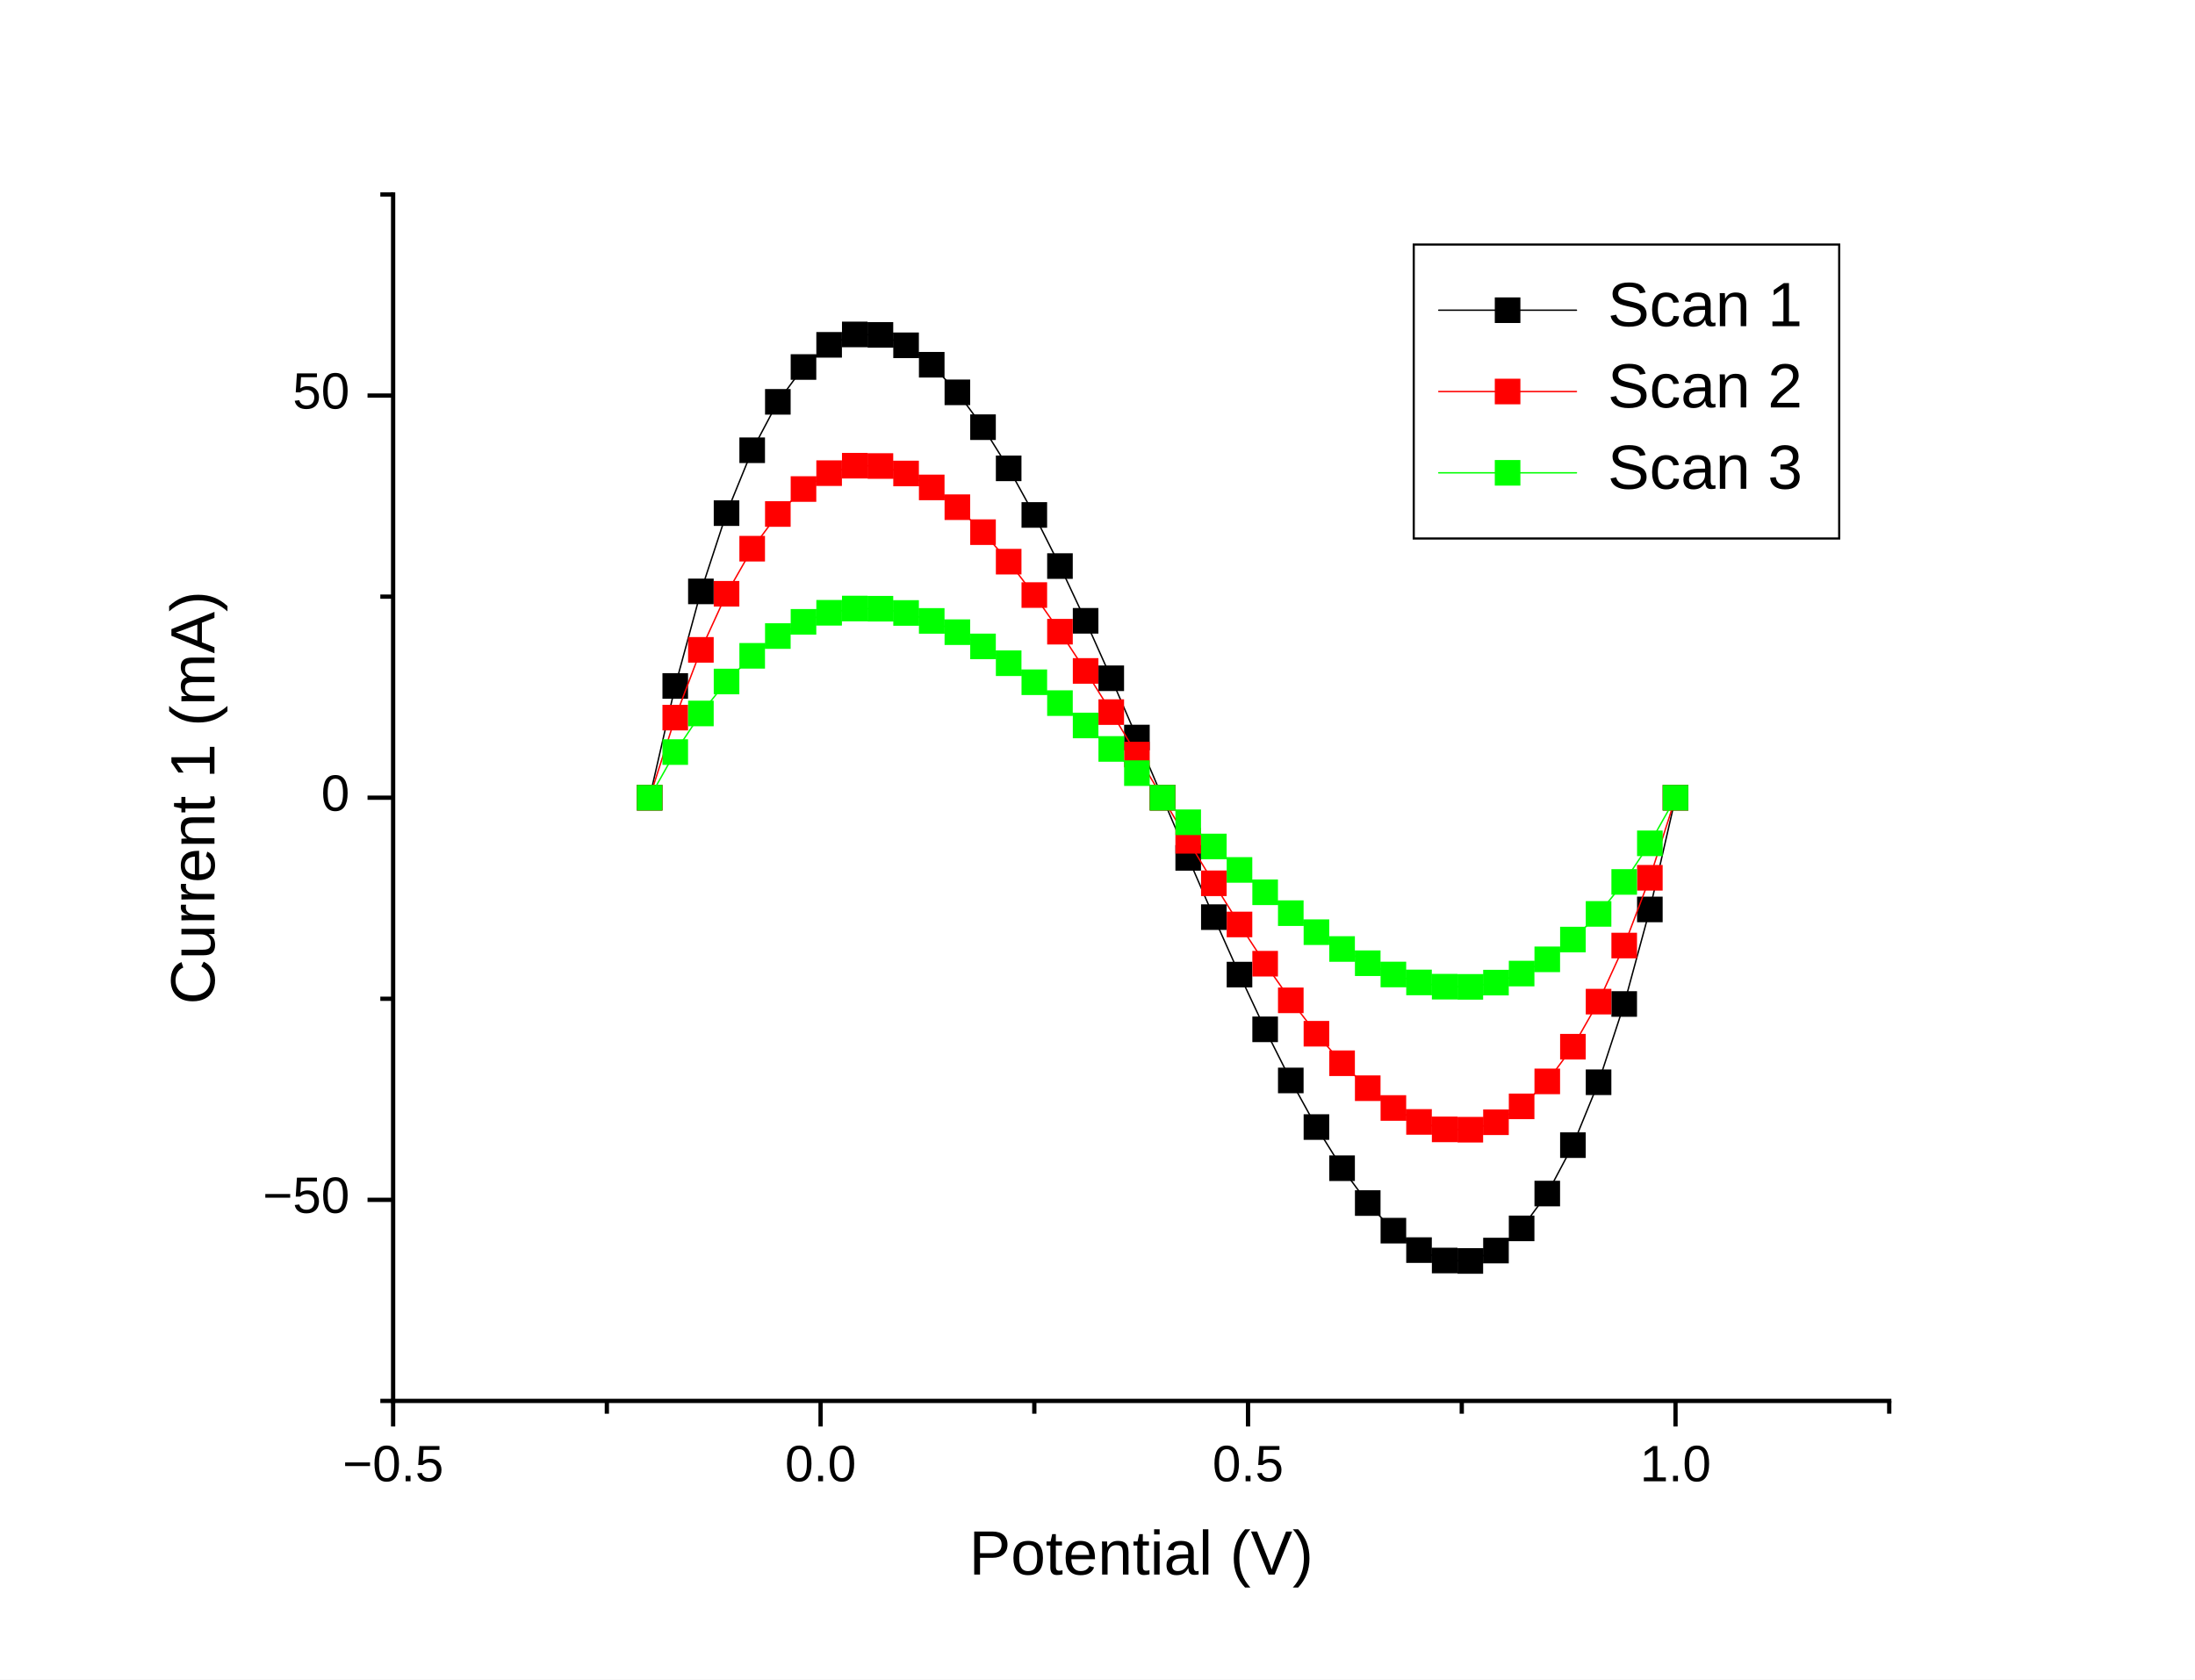
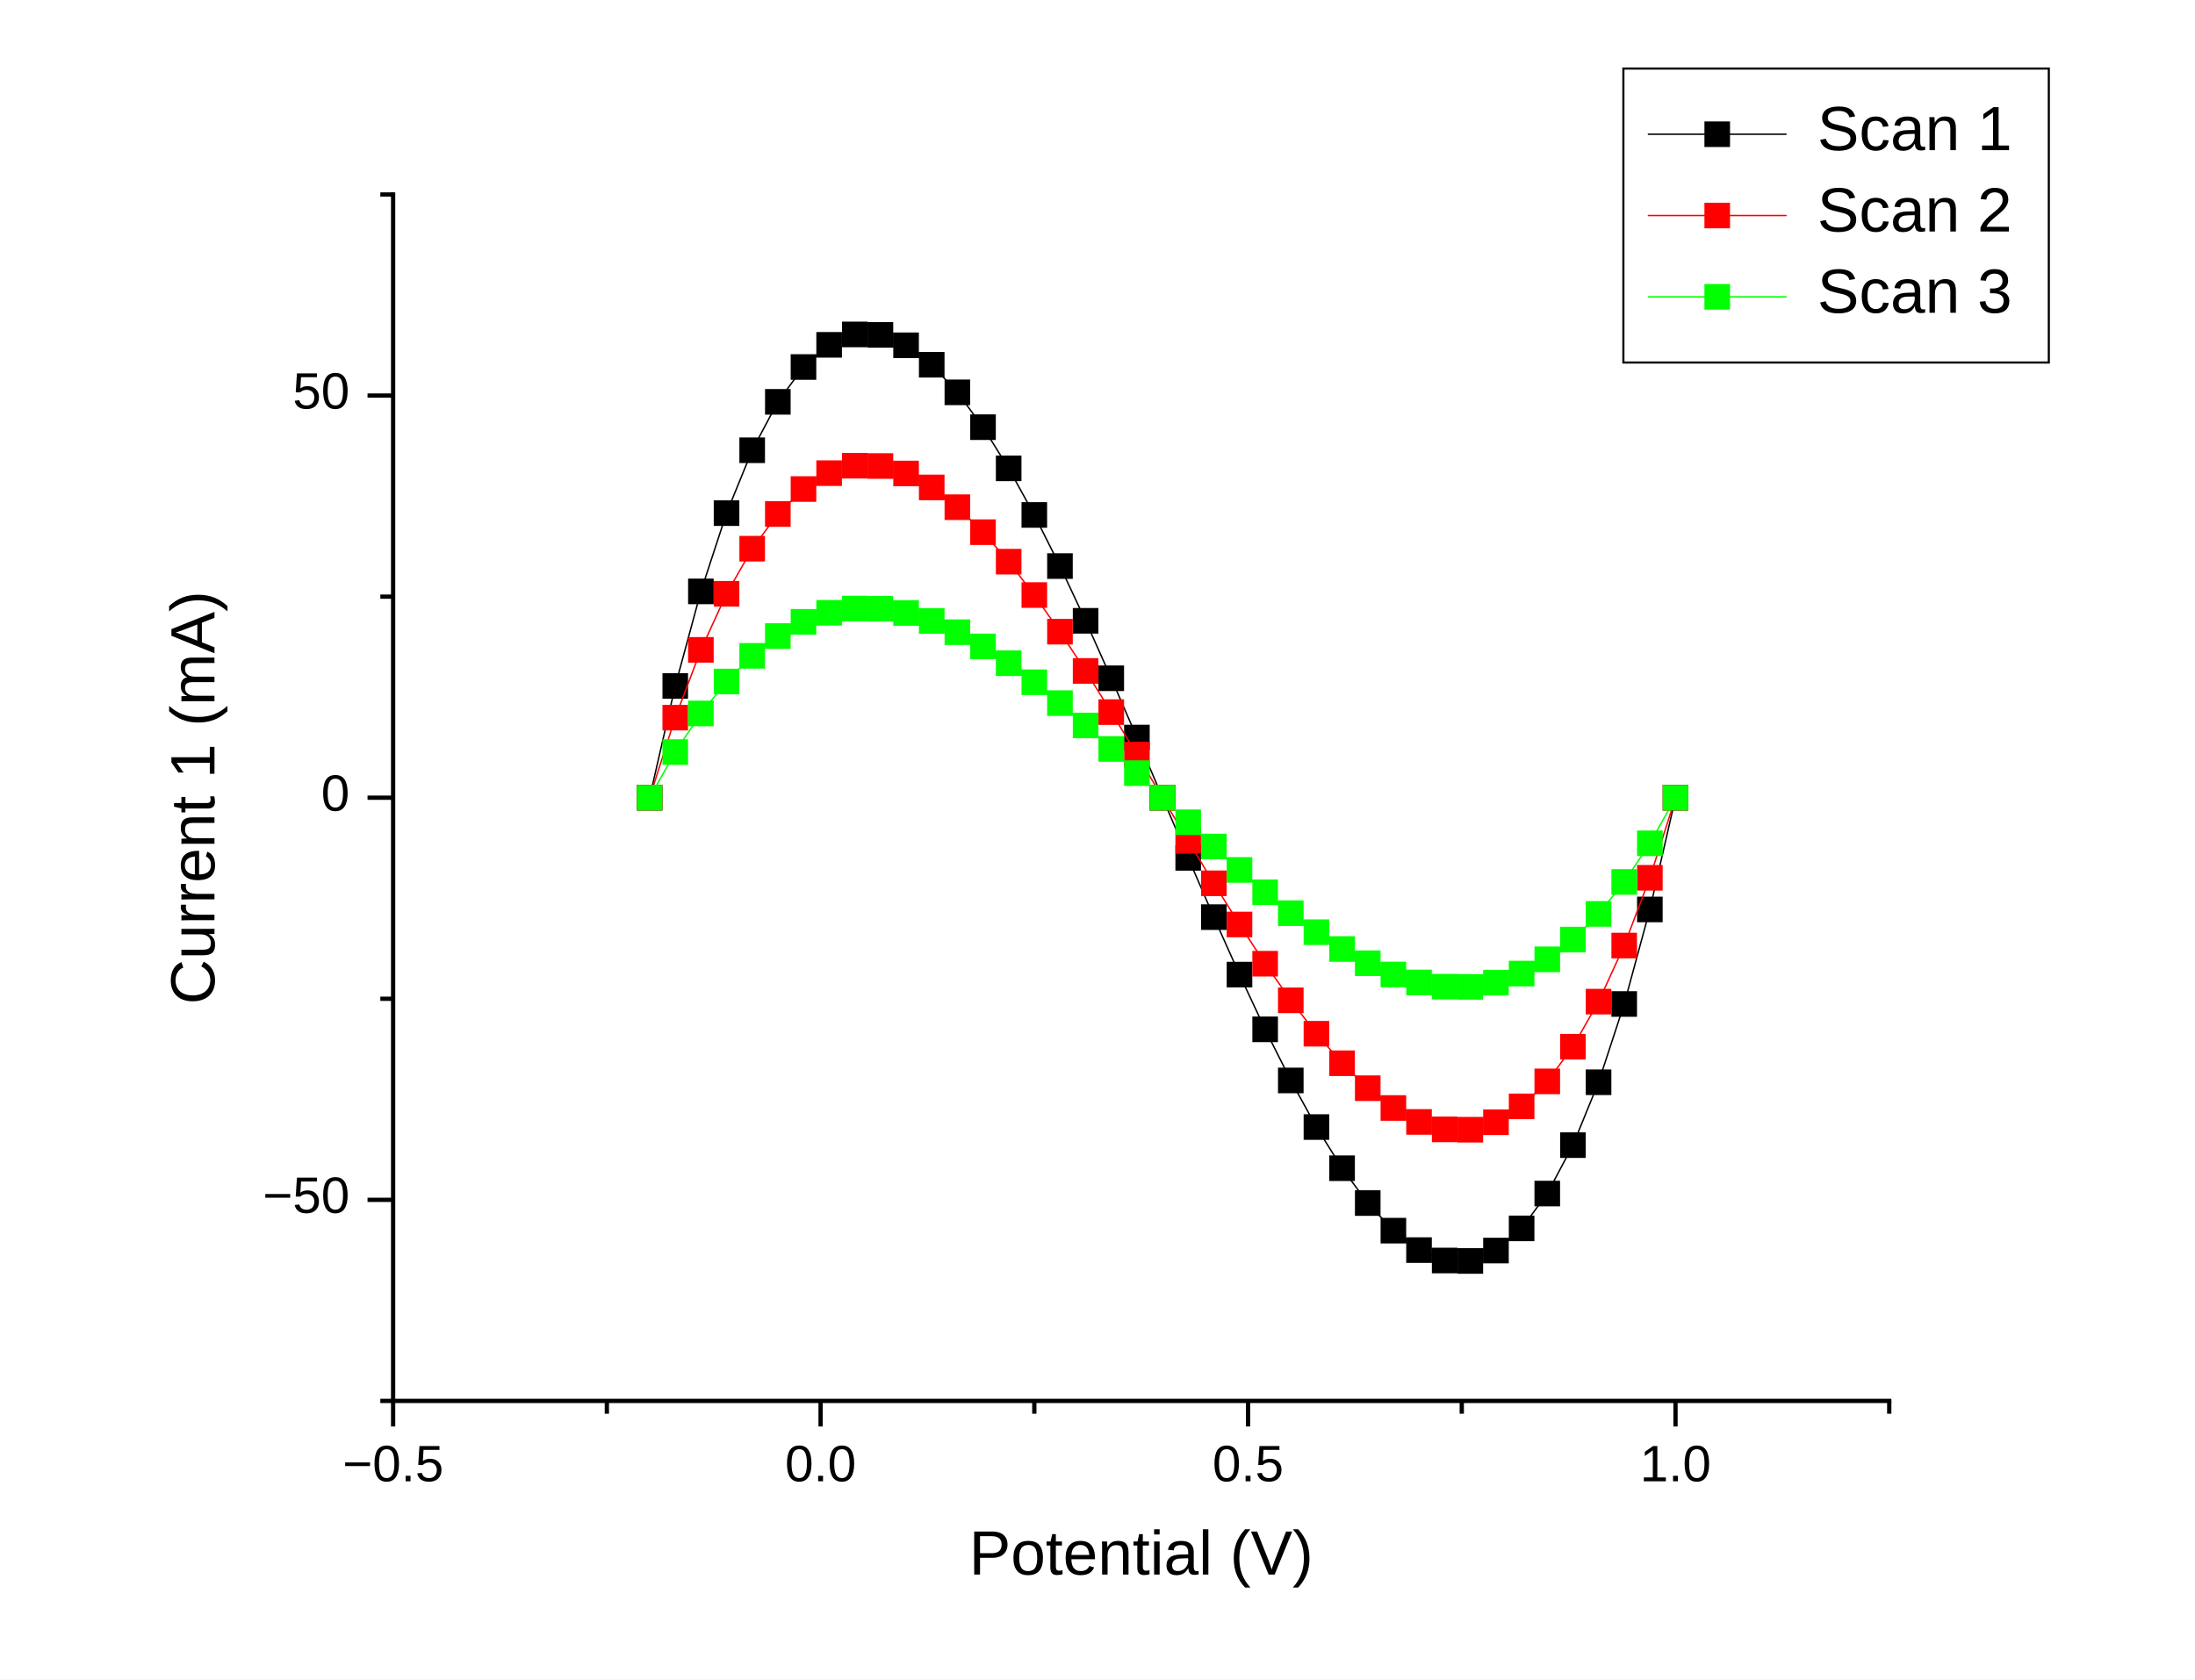
<svg xmlns="http://www.w3.org/2000/svg" width="771.84pt" height="590.76pt" viewBox="0 0 771.84 590.76">
  <rect x="0" y="0" width="771.84" height="590.76" fill="#FFFFFF" />
  <g id="layer0">
    <clipPath id="clip0">
      <rect x="138.237" y="68.41" width="526.086" height="424.343" />
    </clipPath>
    <g class="plots" clip-path="url(#clip0)">
      <path d="M228.423 280.581L237.441 241.277L246.46 208.019L255.479 180.49L264.497 158.371L273.516 141.344L282.534 129.091L291.553 121.294L300.572 117.634L309.59 117.793L318.609 121.453L327.628 128.295L336.646 138.002L345.665 150.255L354.683 164.736L363.702 181.126L372.721 199.108L381.739 218.362L390.758 238.572L399.777 259.417L408.795 280.581L417.814 301.746L426.832 322.591L435.851 342.801L444.87 362.055L453.888 380.037L462.907 396.427L471.925 410.908L480.944 423.161L489.963 432.868L498.981 439.71L508 443.37L517.019 443.529L526.037 439.869L535.056 432.072L544.074 419.819L553.093 402.792L562.112 380.673L571.13 353.144L580.149 319.886L589.168 280.581" fill="none" stroke="#000000" stroke-width="0.5" stroke-linecap="round" stroke-linejoin="round" />
      <path d="M223.923 276.081L232.923 276.081L232.923 285.081L223.923 285.081ZM232.941 236.777L241.941 236.777L241.941 245.777L232.941 245.777ZM241.96 203.519L250.96 203.519L250.96 212.519L241.96 212.519ZM250.979 175.99L259.979 175.99L259.979 184.99L250.979 184.99ZM259.997 153.871L268.997 153.871L268.997 162.871L259.997 162.871ZM269.016 136.844L278.016 136.844L278.016 145.844L269.016 145.844ZM278.034 124.591L287.034 124.591L287.034 133.591L278.034 133.591ZM287.053 116.794L296.053 116.794L296.053 125.794L287.053 125.794ZM296.072 113.134L305.072 113.134L305.072 122.134L296.072 122.134ZM305.09 113.293L314.09 113.293L314.09 122.293L305.09 122.293ZM314.109 116.953L323.109 116.953L323.109 125.953L314.109 125.953ZM323.128 123.795L332.128 123.795L332.128 132.795L323.128 132.795ZM332.146 133.502L341.146 133.502L341.146 142.502L332.146 142.502ZM341.165 145.755L350.165 145.755L350.165 154.755L341.165 154.755ZM350.183 160.236L359.183 160.236L359.183 169.236L350.183 169.236ZM359.202 176.626L368.202 176.626L368.202 185.626L359.202 185.626ZM368.221 194.608L377.221 194.608L377.221 203.608L368.221 203.608ZM377.239 213.862L386.239 213.862L386.239 222.862L377.239 222.862ZM386.258 234.072L395.258 234.072L395.258 243.072L386.258 243.072ZM395.277 254.917L404.277 254.917L404.277 263.917L395.277 263.917ZM404.295 276.081L413.295 276.081L413.295 285.081L404.295 285.081ZM413.314 297.246L422.314 297.246L422.314 306.246L413.314 306.246ZM422.332 318.091L431.332 318.091L431.332 327.091L422.332 327.091ZM431.351 338.301L440.351 338.301L440.351 347.301L431.351 347.301ZM440.37 357.555L449.37 357.555L449.37 366.555L440.37 366.555ZM449.388 375.537L458.388 375.537L458.388 384.537L449.388 384.537ZM458.407 391.927L467.407 391.927L467.407 400.927L458.407 400.927ZM467.425 406.408L476.425 406.408L476.425 415.408L467.425 415.408ZM476.444 418.661L485.444 418.661L485.444 427.661L476.444 427.661ZM485.463 428.368L494.463 428.368L494.463 437.368L485.463 437.368ZM494.481 435.21L503.481 435.21L503.481 444.21L494.481 444.21ZM503.5 438.87L512.5 438.87L512.5 447.87L503.5 447.87ZM512.519 439.029L521.519 439.029L521.519 448.029L512.519 448.029ZM521.537 435.369L530.537 435.369L530.537 444.369L521.537 444.369ZM530.556 427.572L539.556 427.572L539.556 436.572L530.556 436.572ZM539.574 415.319L548.574 415.319L548.574 424.319L539.574 424.319ZM548.593 398.292L557.593 398.292L557.593 407.292L548.593 407.292ZM557.612 376.173L566.612 376.173L566.612 385.173L557.612 385.173ZM566.63 348.644L575.63 348.644L575.63 357.644L566.63 357.644ZM575.649 315.386L584.649 315.386L584.649 324.386L575.649 324.386ZM584.668 276.081L593.668 276.081L593.668 285.081L584.668 285.081Z" fill="#000000" />
      <path d="M228.423 280.581L237.441 252.413L246.46 228.578L255.479 208.849L264.497 192.997L273.516 180.795L282.534 172.013L291.553 166.425L300.572 163.802L309.59 163.916L318.609 166.539L327.628 171.443L336.646 178.4L345.665 187.181L354.683 197.559L363.702 209.305L372.721 222.192L381.739 235.991L390.758 250.474L399.777 265.414L408.795 280.581L417.814 295.749L426.832 310.689L435.851 325.172L444.87 338.971L453.888 351.858L462.907 363.604L471.925 373.982L480.944 382.763L489.963 389.72L498.981 394.624L508 397.247L517.019 397.361L526.037 394.738L535.056 389.15L544.074 380.368L553.093 368.166L562.112 352.314L571.13 332.585L580.149 308.75L589.168 280.581" fill="none" stroke="#FF0000" stroke-width="0.5" stroke-linecap="round" stroke-linejoin="round" />
      <path d="M223.923 276.081L232.923 276.081L232.923 285.081L223.923 285.081ZM232.941 247.913L241.941 247.913L241.941 256.913L232.941 256.913ZM241.96 224.078L250.96 224.078L250.96 233.078L241.96 233.078ZM250.979 204.349L259.979 204.349L259.979 213.349L250.979 213.349ZM259.997 188.497L268.997 188.497L268.997 197.497L259.997 197.497ZM269.016 176.295L278.016 176.295L278.016 185.295L269.016 185.295ZM278.034 167.513L287.034 167.513L287.034 176.513L278.034 176.513ZM287.053 161.925L296.053 161.925L296.053 170.925L287.053 170.925ZM296.072 159.302L305.072 159.302L305.072 168.302L296.072 168.302ZM305.09 159.416L314.09 159.416L314.09 168.416L305.09 168.416ZM314.109 162.039L323.109 162.039L323.109 171.039L314.109 171.039ZM323.128 166.943L332.128 166.943L332.128 175.943L323.128 175.943ZM332.146 173.9L341.146 173.9L341.146 182.9L332.146 182.9ZM341.165 182.681L350.165 182.681L350.165 191.681L341.165 191.681ZM350.183 193.059L359.183 193.059L359.183 202.059L350.183 202.059ZM359.202 204.805L368.202 204.805L368.202 213.805L359.202 213.805ZM368.221 217.692L377.221 217.692L377.221 226.692L368.221 226.692ZM377.239 231.491L386.239 231.491L386.239 240.491L377.239 240.491ZM386.258 245.974L395.258 245.974L395.258 254.974L386.258 254.974ZM395.277 260.914L404.277 260.914L404.277 269.914L395.277 269.914ZM404.295 276.081L413.295 276.081L413.295 285.081L404.295 285.081ZM413.314 291.249L422.314 291.249L422.314 300.249L413.314 300.249ZM422.332 306.189L431.332 306.189L431.332 315.189L422.332 315.189ZM431.351 320.672L440.351 320.672L440.351 329.672L431.351 329.672ZM440.37 334.471L449.37 334.471L449.37 343.471L440.37 343.471ZM449.388 347.358L458.388 347.358L458.388 356.358L449.388 356.358ZM458.407 359.104L467.407 359.104L467.407 368.104L458.407 368.104ZM467.425 369.482L476.425 369.482L476.425 378.482L467.425 378.482ZM476.444 378.263L485.444 378.263L485.444 387.263L476.444 387.263ZM485.463 385.22L494.463 385.22L494.463 394.22L485.463 394.22ZM494.481 390.124L503.481 390.124L503.481 399.124L494.481 399.124ZM503.5 392.747L512.5 392.747L512.5 401.747L503.5 401.747ZM512.519 392.861L521.519 392.861L521.519 401.861L512.519 401.861ZM521.537 390.238L530.537 390.238L530.537 399.238L521.537 399.238ZM530.556 384.65L539.556 384.65L539.556 393.65L530.556 393.65ZM539.574 375.868L548.574 375.868L548.574 384.868L539.574 384.868ZM548.593 363.666L557.593 363.666L557.593 372.666L548.593 372.666ZM557.612 347.814L566.612 347.814L566.612 356.814L557.612 356.814ZM566.63 328.085L575.63 328.085L575.63 337.085L566.63 337.085ZM575.649 304.25L584.649 304.25L584.649 313.25L575.649 313.25ZM584.668 276.081L593.668 276.081L593.668 285.081L584.668 285.081Z" fill="#FF0000" />
      <path d="M228.423 280.581L237.441 264.532L246.46 250.952L255.479 239.711L264.497 230.679L273.516 223.726L282.534 218.723L291.553 215.539L300.572 214.044L309.59 214.109L318.609 215.604L327.628 218.398L336.646 222.362L345.665 227.365L354.683 233.278L363.702 239.971L372.721 247.313L381.739 255.175L390.758 263.427L399.777 271.939L408.795 280.581L417.814 289.223L426.832 297.736L435.851 305.988L444.87 313.85L453.888 321.192L462.907 327.885L471.925 333.798L480.944 338.801L489.963 342.765L498.981 345.559L508 347.053L517.019 347.118L526.037 345.624L535.056 342.44L544.074 337.437L553.093 330.484L562.112 321.452L571.13 310.211L580.149 296.631L589.168 280.581" fill="none" stroke="#00FF00" stroke-width="0.5" stroke-linecap="round" stroke-linejoin="round" />
      <path d="M223.923 276.081L232.923 276.081L232.923 285.081L223.923 285.081ZM232.941 260.032L241.941 260.032L241.941 269.032L232.941 269.032ZM241.96 246.452L250.96 246.452L250.96 255.452L241.96 255.452ZM250.979 235.211L259.979 235.211L259.979 244.211L250.979 244.211ZM259.997 226.179L268.997 226.179L268.997 235.179L259.997 235.179ZM269.016 219.226L278.016 219.226L278.016 228.226L269.016 228.226ZM278.034 214.223L287.034 214.223L287.034 223.223L278.034 223.223ZM287.053 211.039L296.053 211.039L296.053 220.039L287.053 220.039ZM296.072 209.544L305.072 209.544L305.072 218.544L296.072 218.544ZM305.09 209.609L314.09 209.609L314.09 218.609L305.09 218.609ZM314.109 211.104L323.109 211.104L323.109 220.104L314.109 220.104ZM323.128 213.898L332.128 213.898L332.128 222.898L323.128 222.898ZM332.146 217.862L341.146 217.862L341.146 226.862L332.146 226.862ZM341.165 222.865L350.165 222.865L350.165 231.865L341.165 231.865ZM350.183 228.778L359.183 228.778L359.183 237.778L350.183 237.778ZM359.202 235.471L368.202 235.471L368.202 244.471L359.202 244.471ZM368.221 242.813L377.221 242.813L377.221 251.813L368.221 251.813ZM377.239 250.675L386.239 250.675L386.239 259.675L377.239 259.675ZM386.258 258.927L395.258 258.927L395.258 267.927L386.258 267.927ZM395.277 267.439L404.277 267.439L404.277 276.439L395.277 276.439ZM404.295 276.081L413.295 276.081L413.295 285.081L404.295 285.081ZM413.314 284.723L422.314 284.723L422.314 293.723L413.314 293.723ZM422.332 293.236L431.332 293.236L431.332 302.236L422.332 302.236ZM431.351 301.488L440.351 301.488L440.351 310.488L431.351 310.488ZM440.37 309.35L449.37 309.35L449.37 318.35L440.37 318.35ZM449.388 316.692L458.388 316.692L458.388 325.692L449.388 325.692ZM458.407 323.385L467.407 323.385L467.407 332.385L458.407 332.385ZM467.425 329.298L476.425 329.298L476.425 338.298L467.425 338.298ZM476.444 334.301L485.444 334.301L485.444 343.301L476.444 343.301ZM485.463 338.265L494.463 338.265L494.463 347.265L485.463 347.265ZM494.481 341.059L503.481 341.059L503.481 350.059L494.481 350.059ZM503.5 342.553L512.5 342.553L512.5 351.553L503.5 351.553ZM512.519 342.618L521.519 342.618L521.519 351.618L512.519 351.618ZM521.537 341.124L530.537 341.124L530.537 350.124L521.537 350.124ZM530.556 337.94L539.556 337.94L539.556 346.94L530.556 346.94ZM539.574 332.937L548.574 332.937L548.574 341.937L539.574 341.937ZM548.593 325.984L557.593 325.984L557.593 334.984L548.593 334.984ZM557.612 316.952L566.612 316.952L566.612 325.952L557.612 325.952ZM566.63 305.711L575.63 305.711L575.63 314.711L566.63 314.711ZM575.649 292.131L584.649 292.131L584.649 301.131L575.649 301.131ZM584.668 276.081L593.668 276.081L593.668 285.081L584.668 285.081Z" fill="#00FF00" />
    </g>
    <g class="overlay">
      <path d="M138.237 492.753L664.323 492.753" fill="none" stroke="#000000" stroke-width="1.5" stroke-linecap="square" />
      <path d="M138.237 68.41L138.237 492.753" fill="none" stroke="#000000" stroke-width="1.5" stroke-linecap="square" />
      <path d="M138.237 492.753L138.237 501.753M288.547 492.753L288.547 501.753M438.857 492.753L438.857 501.753M589.168 492.753L589.168 501.753M213.392 492.753L213.392 497.253M363.702 492.753L363.702 497.253M514.012 492.753L514.012 497.253M664.323 492.753L664.323 497.253" fill="none" stroke="#000000" stroke-width="1.5" />
      <path d="M138.237 422.029L129.237 422.029M138.237 280.581L129.237 280.581M138.237 139.134L129.237 139.134M138.237 492.753L133.737 492.753M138.237 351.305L133.737 351.305M138.237 209.858L133.737 209.858M138.237 68.41L133.737 68.41" fill="none" stroke="#000000" stroke-width="1.5" />
      <text x="138.237" y="521.013" font-family="'Arial', 'Liberation Sans', 'Helvetica', 'DejaVu Sans', sans-serif" font-size="18" fill="#000000" text-anchor="middle">−0.5</text>
      <text x="288.547" y="521.013" font-family="'Arial', 'Liberation Sans', 'Helvetica', 'DejaVu Sans', sans-serif" font-size="18" fill="#000000" text-anchor="middle">0.0</text>
      <text x="438.857" y="521.013" font-family="'Arial', 'Liberation Sans', 'Helvetica', 'DejaVu Sans', sans-serif" font-size="18" fill="#000000" text-anchor="middle">0.5</text>
      <text x="589.168" y="521.013" font-family="'Arial', 'Liberation Sans', 'Helvetica', 'DejaVu Sans', sans-serif" font-size="18" fill="#000000" text-anchor="middle">1.0</text>
      <text x="122.937" y="426.619" font-family="'Arial', 'Liberation Sans', 'Helvetica', 'DejaVu Sans', sans-serif" font-size="18" fill="#000000" text-anchor="end">−50</text>
      <text x="122.937" y="285.171" font-family="'Arial', 'Liberation Sans', 'Helvetica', 'DejaVu Sans', sans-serif" font-size="18" fill="#000000" text-anchor="end">0</text>
      <text x="122.937" y="143.724" font-family="'Arial', 'Liberation Sans', 'Helvetica', 'DejaVu Sans', sans-serif" font-size="18" fill="#000000" text-anchor="end">50</text>
      <text x="401.28" y="553.833" font-family="'Arial', 'Liberation Sans', 'Helvetica', 'DejaVu Sans', sans-serif" font-size="22" fill="#000000" text-anchor="middle">Potential (V)</text>
      <text x="75.417" y="280.581" font-family="'Arial', 'Liberation Sans', 'Helvetica', 'DejaVu Sans', sans-serif" font-size="22" fill="#000000" text-anchor="middle" transform="rotate(-90 75.417 280.581)">Current 1 (mA)</text>
-       <rect x="497.123" y="86.01" width="149.6" height="103.4" fill="none" stroke="#000000" stroke-width="0.75" />
-       <path d="M505.923 109.11L554.323 109.11" fill="none" stroke="#000000" stroke-width="0.5" stroke-linecap="round" stroke-linejoin="round" />
-       <path d="M525.623 104.61L534.623 104.61L534.623 113.61L525.623 113.61Z" fill="#000000" />
-       <text x="565.323" y="114.72" font-family="'Arial', 'Liberation Sans', 'Helvetica', 'DejaVu Sans', sans-serif" font-size="22" fill="#000000">Scan 1</text>
-       <path d="M505.923 137.71L554.323 137.71" fill="none" stroke="#FF0000" stroke-width="0.5" stroke-linecap="round" stroke-linejoin="round" />
-       <path d="M525.623 133.21L534.623 133.21L534.623 142.21L525.623 142.21Z" fill="#FF0000" />
-       <text x="565.323" y="143.32" font-family="'Arial', 'Liberation Sans', 'Helvetica', 'DejaVu Sans', sans-serif" font-size="22" fill="#000000">Scan 2</text>
-       <path d="M505.923 166.31L554.323 166.31" fill="none" stroke="#00FF00" stroke-width="0.5" stroke-linecap="round" stroke-linejoin="round" />
-       <path d="M525.623 161.81L534.623 161.81L534.623 170.81L525.623 170.81Z" fill="#00FF00" />
-       <text x="565.323" y="171.92" font-family="'Arial', 'Liberation Sans', 'Helvetica', 'DejaVu Sans', sans-serif" font-size="22" fill="#000000">Scan 3</text>
+       <rect x="570.837" y="24.109" width="149.6" height="103.4" fill="#FFFFFF" stroke="#000000" stroke-width="0.75" />
+       <path d="M579.637 47.209L628.037 47.209" fill="none" stroke="#000000" stroke-width="0.5" stroke-linecap="round" stroke-linejoin="round" />
+       <path d="M599.337 42.709L608.337 42.709L608.337 51.709L599.337 51.709Z" fill="#000000" />
+       <text x="639.037" y="52.819" font-family="'Arial', 'Liberation Sans', 'Helvetica', 'DejaVu Sans', sans-serif" font-size="22" fill="#000000">Scan 1</text>
+       <path d="M579.637 75.809L628.037 75.809" fill="none" stroke="#FF0000" stroke-width="0.5" stroke-linecap="round" stroke-linejoin="round" />
+       <path d="M599.337 71.309L608.337 71.309L608.337 80.309L599.337 80.309Z" fill="#FF0000" />
+       <text x="639.037" y="81.419" font-family="'Arial', 'Liberation Sans', 'Helvetica', 'DejaVu Sans', sans-serif" font-size="22" fill="#000000">Scan 2</text>
+       <path d="M579.637 104.409L628.037 104.409" fill="none" stroke="#00FF00" stroke-width="0.5" stroke-linecap="round" stroke-linejoin="round" />
+       <path d="M599.337 99.909L608.337 99.909L608.337 108.909L599.337 108.909Z" fill="#00FF00" />
+       <text x="639.037" y="110.019" font-family="'Arial', 'Liberation Sans', 'Helvetica', 'DejaVu Sans', sans-serif" font-size="22" fill="#000000">Scan 3</text>
    </g>
  </g>
</svg>
